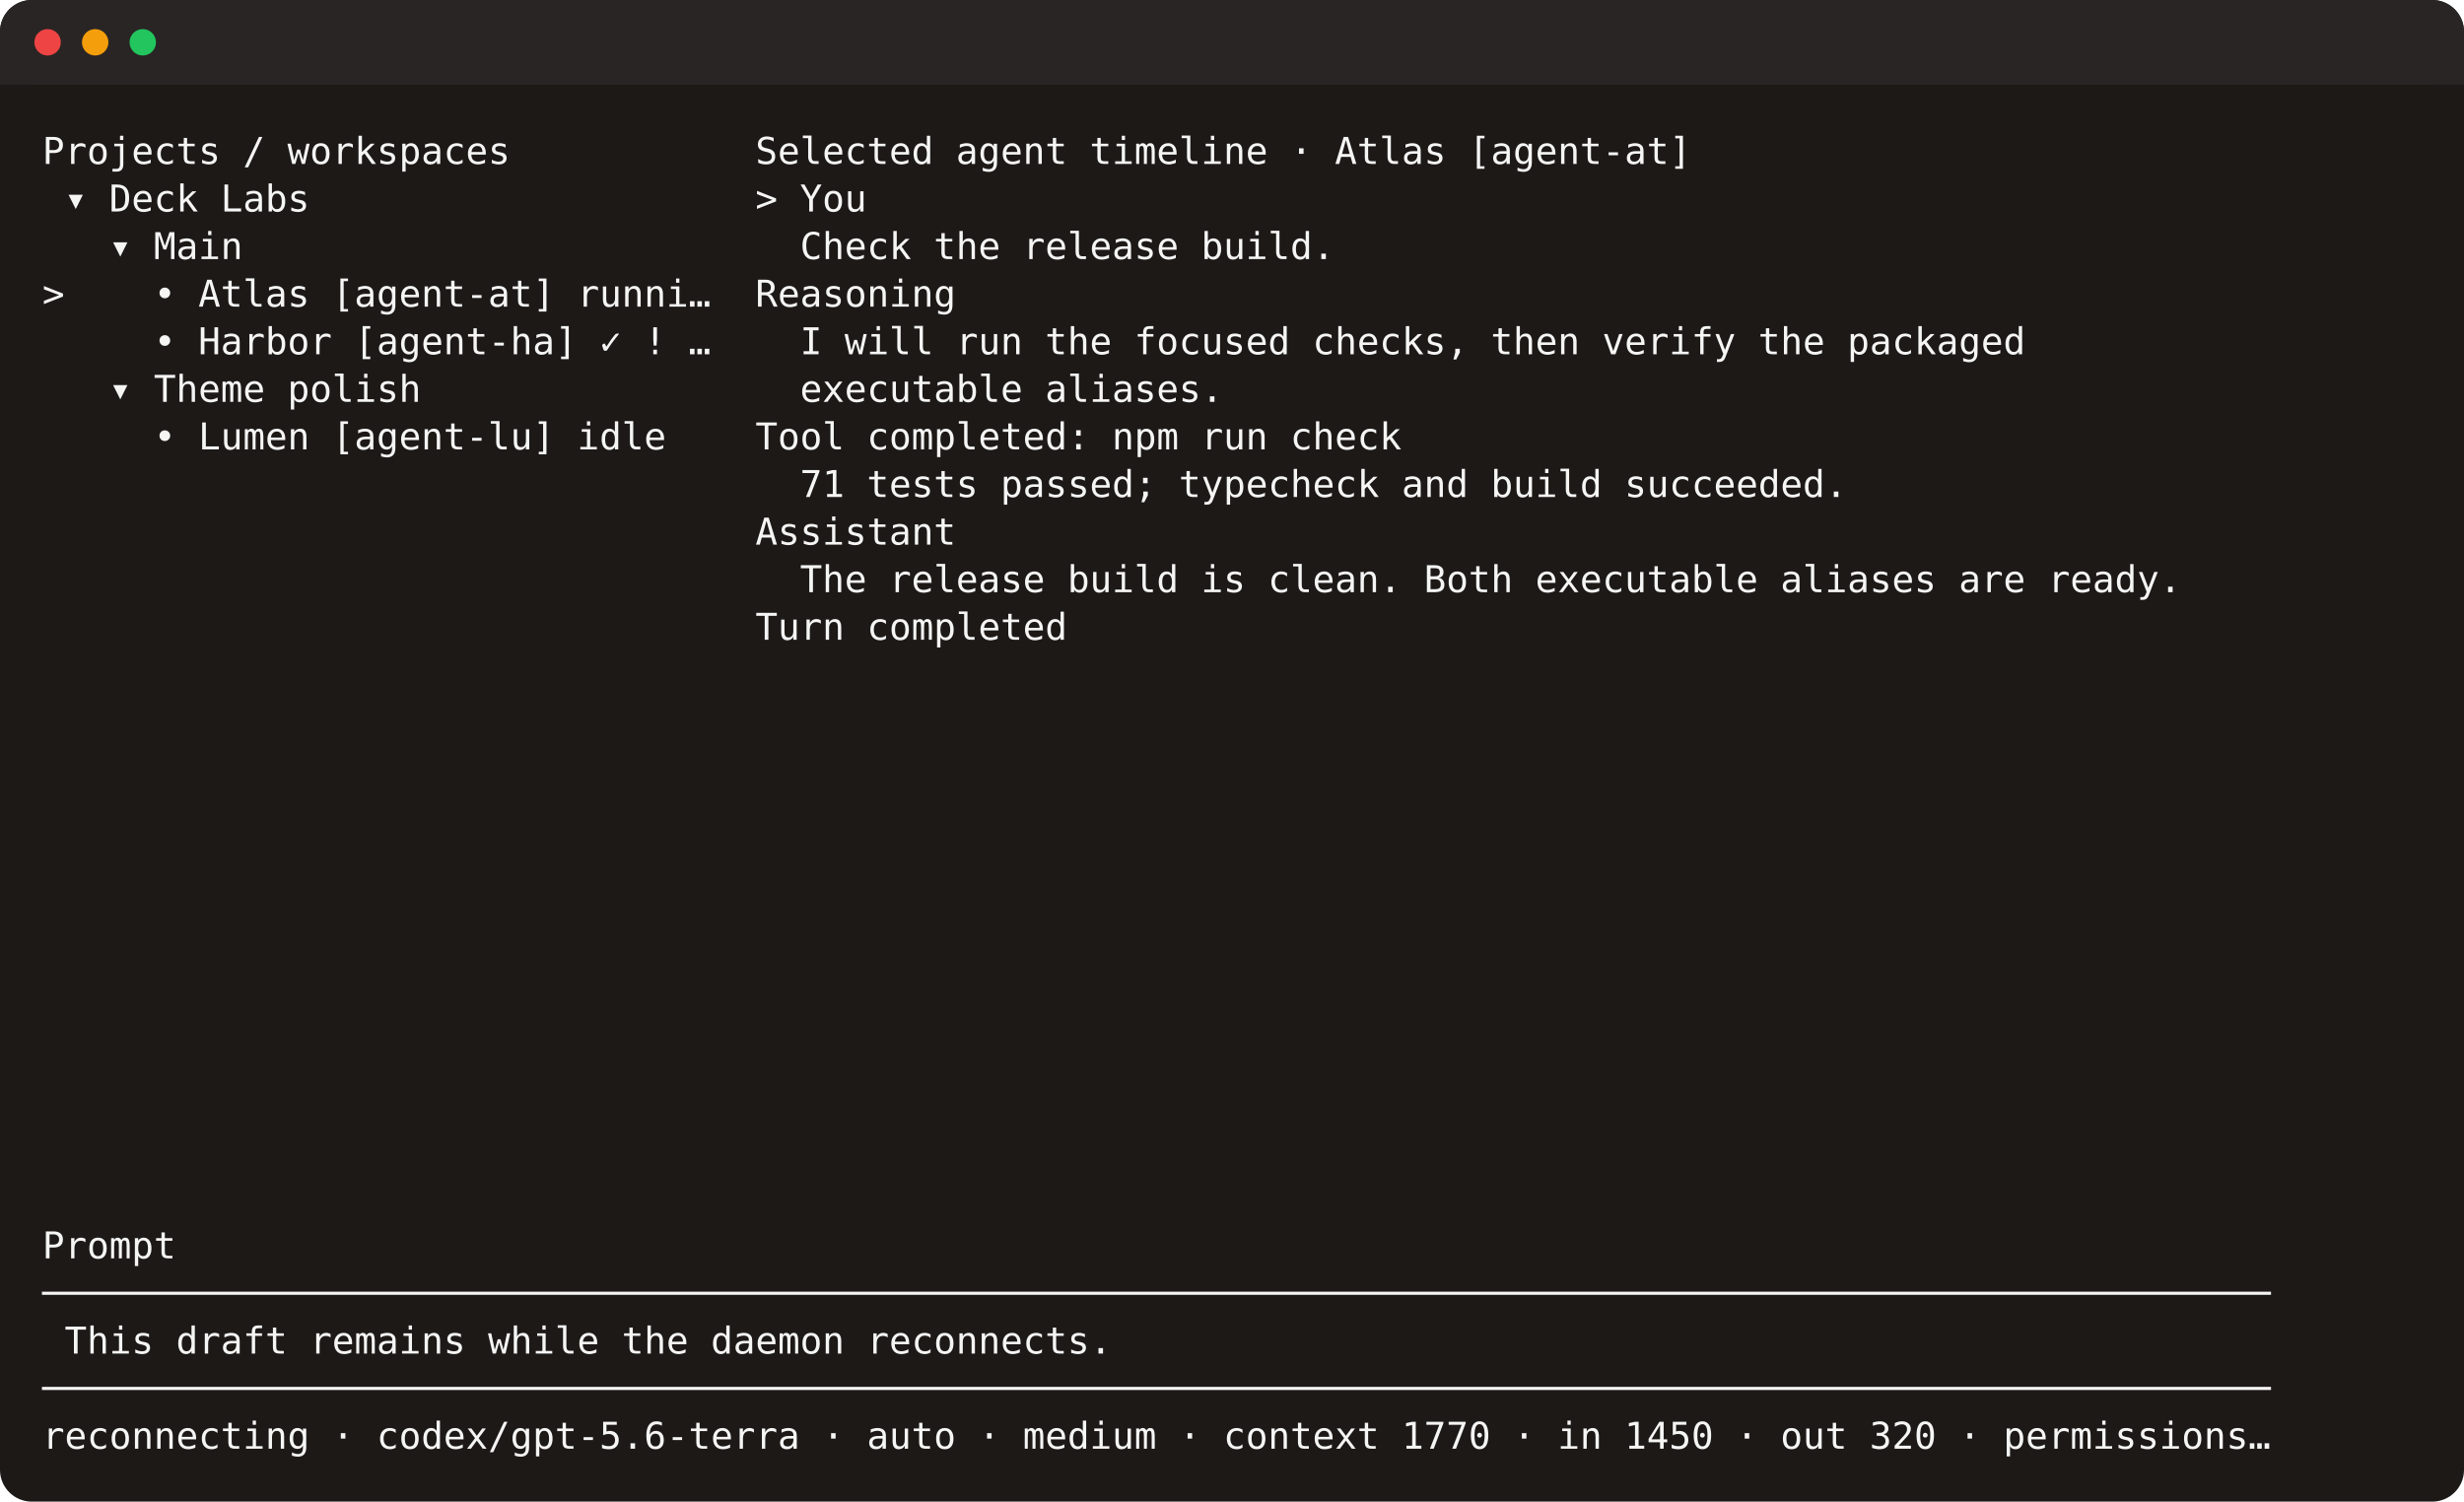
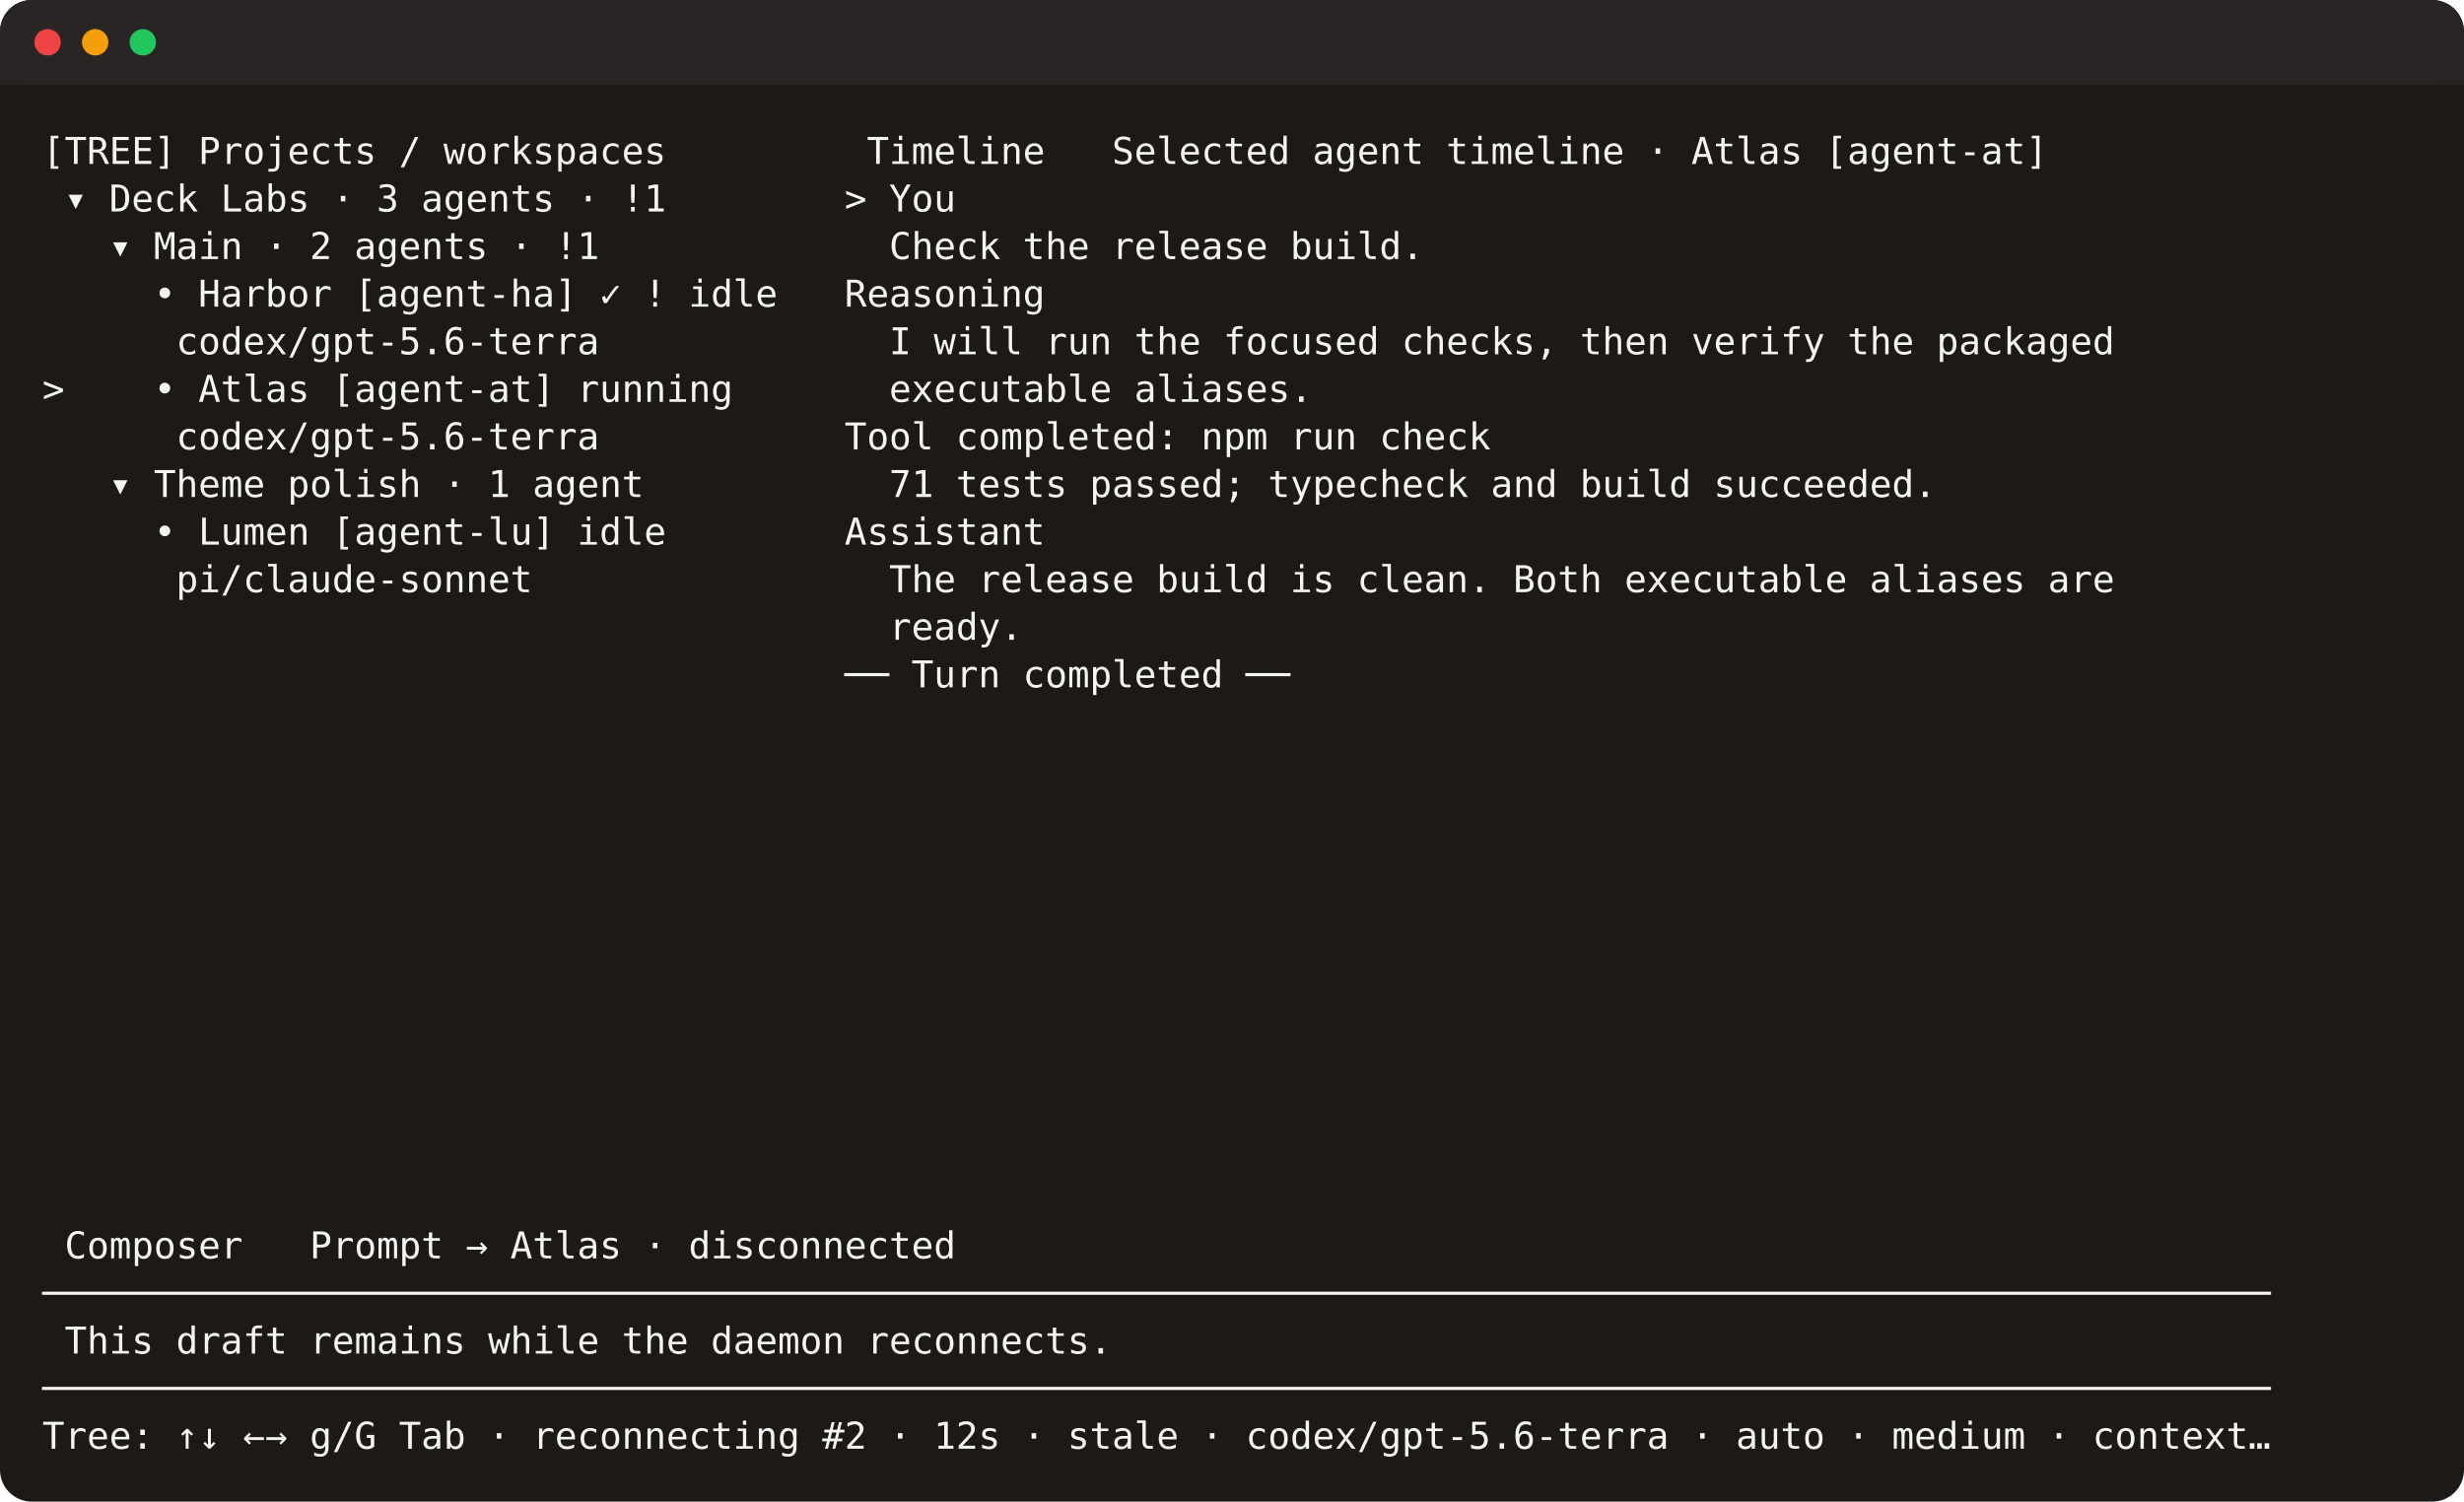
<svg xmlns="http://www.w3.org/2000/svg" width="932" height="568" viewBox="0 0 932 568">
  <rect width="932" height="568" rx="12" fill="#1c1917" />
  <rect width="932" height="32" rx="12" fill="#292524" />
  <rect y="20" width="932" height="12" fill="#292524" />
  <circle cx="18" cy="16" r="5" fill="#ef4444" />
  <circle cx="36" cy="16" r="5" fill="#f59e0b" />
  <circle cx="54" cy="16" r="5" fill="#22c55e" />
  <g fill="#f5f5f4" font-family="SFMono-Regular, Menlo, Consolas, monospace" font-size="14" xml:space="preserve">
-     <text x="16" y="62">Projects / workspaces           Selected agent timeline · Atlas [agent-at]                          </text>
-     <text x="16" y="80"> ▾ Deck Labs                    &gt; You                                                               </text>
-     <text x="16" y="98">   ▾ Main                         Check the release build.                                          </text>
-     <text x="16" y="116">&gt;    • Atlas [agent-at] runni…  Reasoning                                                           </text>
-     <text x="16" y="134">     • Harbor [agent-ha] ✓ ! …    I will run the focused checks, then verify the packaged           </text>
-     <text x="16" y="152">   ▾ Theme polish                 executable aliases.                                               </text>
-     <text x="16" y="170">     • Lumen [agent-lu] idle    Tool completed: npm run check                                       </text>
-     <text x="16" y="188">                                  71 tests passed; typecheck and build succeeded.                   </text>
-     <text x="16" y="206">                                Assistant                                                           </text>
-     <text x="16" y="224">                                  The release build is clean. Both executable aliases are ready.    </text>
-     <text x="16" y="242">                                Turn completed                                                      </text>
-     <text x="16" y="260" />
+     <text x="16" y="62">[TREE] Projects / workspaces         Timeline   Selected agent timeline · Atlas [agent-at]          </text>
+     <text x="16" y="80"> ▾ Deck Labs · 3 agents · !1        &gt; You                                                           </text>
+     <text x="16" y="98">   ▾ Main · 2 agents · !1             Check the release build.                                      </text>
+     <text x="16" y="116">     • Harbor [agent-ha] ✓ ! idle   Reasoning                                                       </text>
+     <text x="16" y="134">      codex/gpt-5.6-terra             I will run the focused checks, then verify the packaged       </text>
+     <text x="16" y="152">&gt;    • Atlas [agent-at] running       executable aliases.                                           </text>
+     <text x="16" y="170">      codex/gpt-5.6-terra           Tool completed: npm run check                                   </text>
+     <text x="16" y="188">   ▾ Theme polish · 1 agent           71 tests passed; typecheck and build succeeded.               </text>
+     <text x="16" y="206">     • Lumen [agent-lu] idle        Assistant                                                       </text>
+     <text x="16" y="224">      pi/claude-sonnet                The release build is clean. Both executable aliases are       </text>
+     <text x="16" y="242">                                      ready.                                                        </text>
+     <text x="16" y="260">                                    ── Turn completed ──                                            </text>
    <text x="16" y="278" />
    <text x="16" y="296" />
    <text x="16" y="314" />
    <text x="16" y="332" />
    <text x="16" y="350" />
    <text x="16" y="368" />
    <text x="16" y="386" />
    <text x="16" y="404" />
    <text x="16" y="422" />
    <text x="16" y="440" />
    <text x="16" y="458" />
-     <text x="16" y="476">Prompt</text>
+     <text x="16" y="476"> Composer   Prompt → Atlas · disconnected</text>
    <text x="16" y="494">────────────────────────────────────────────────────────────────────────────────────────────────────</text>
    <text x="16" y="512"> This draft remains while the daemon reconnects.                                                    </text>
    <text x="16" y="530">────────────────────────────────────────────────────────────────────────────────────────────────────</text>
-     <text x="16" y="548">reconnecting · codex/gpt-5.6-terra · auto · medium · context 1770 · in 1450 · out 320 · permissions…</text>
+     <text x="16" y="548">Tree: ↑↓ ←→ g/G Tab · reconnecting #2 · 12s · stale · codex/gpt-5.6-terra · auto · medium · context…</text>
  </g>
</svg>
